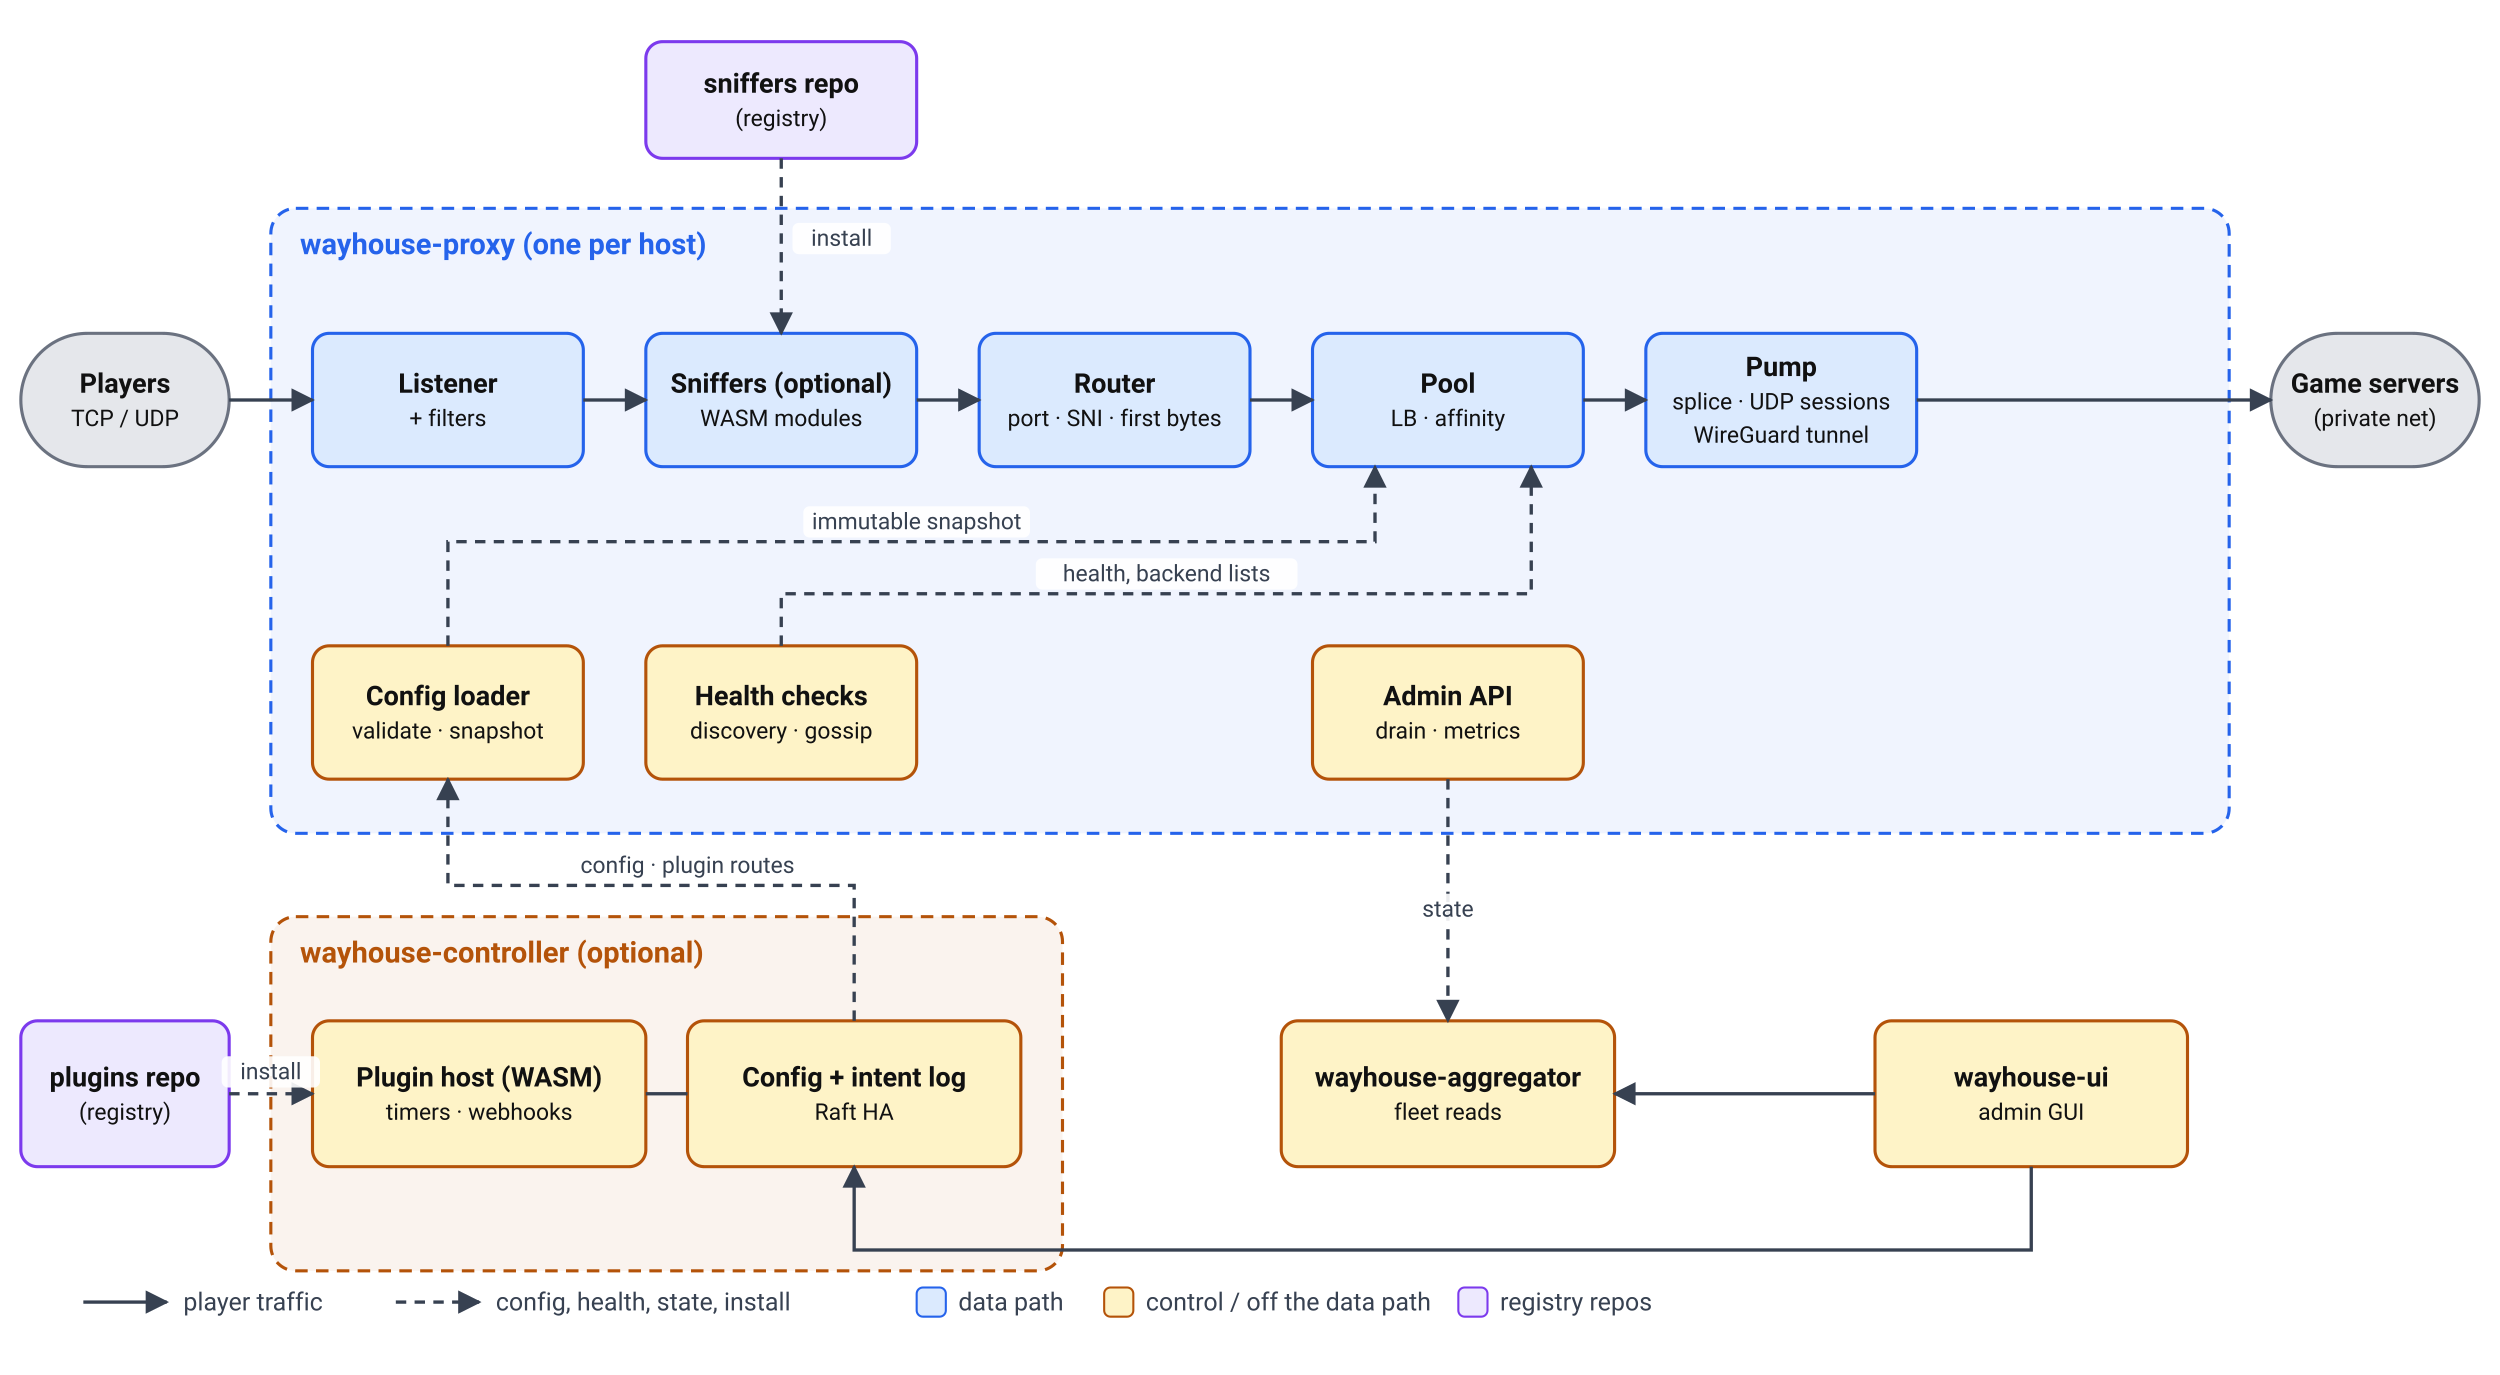
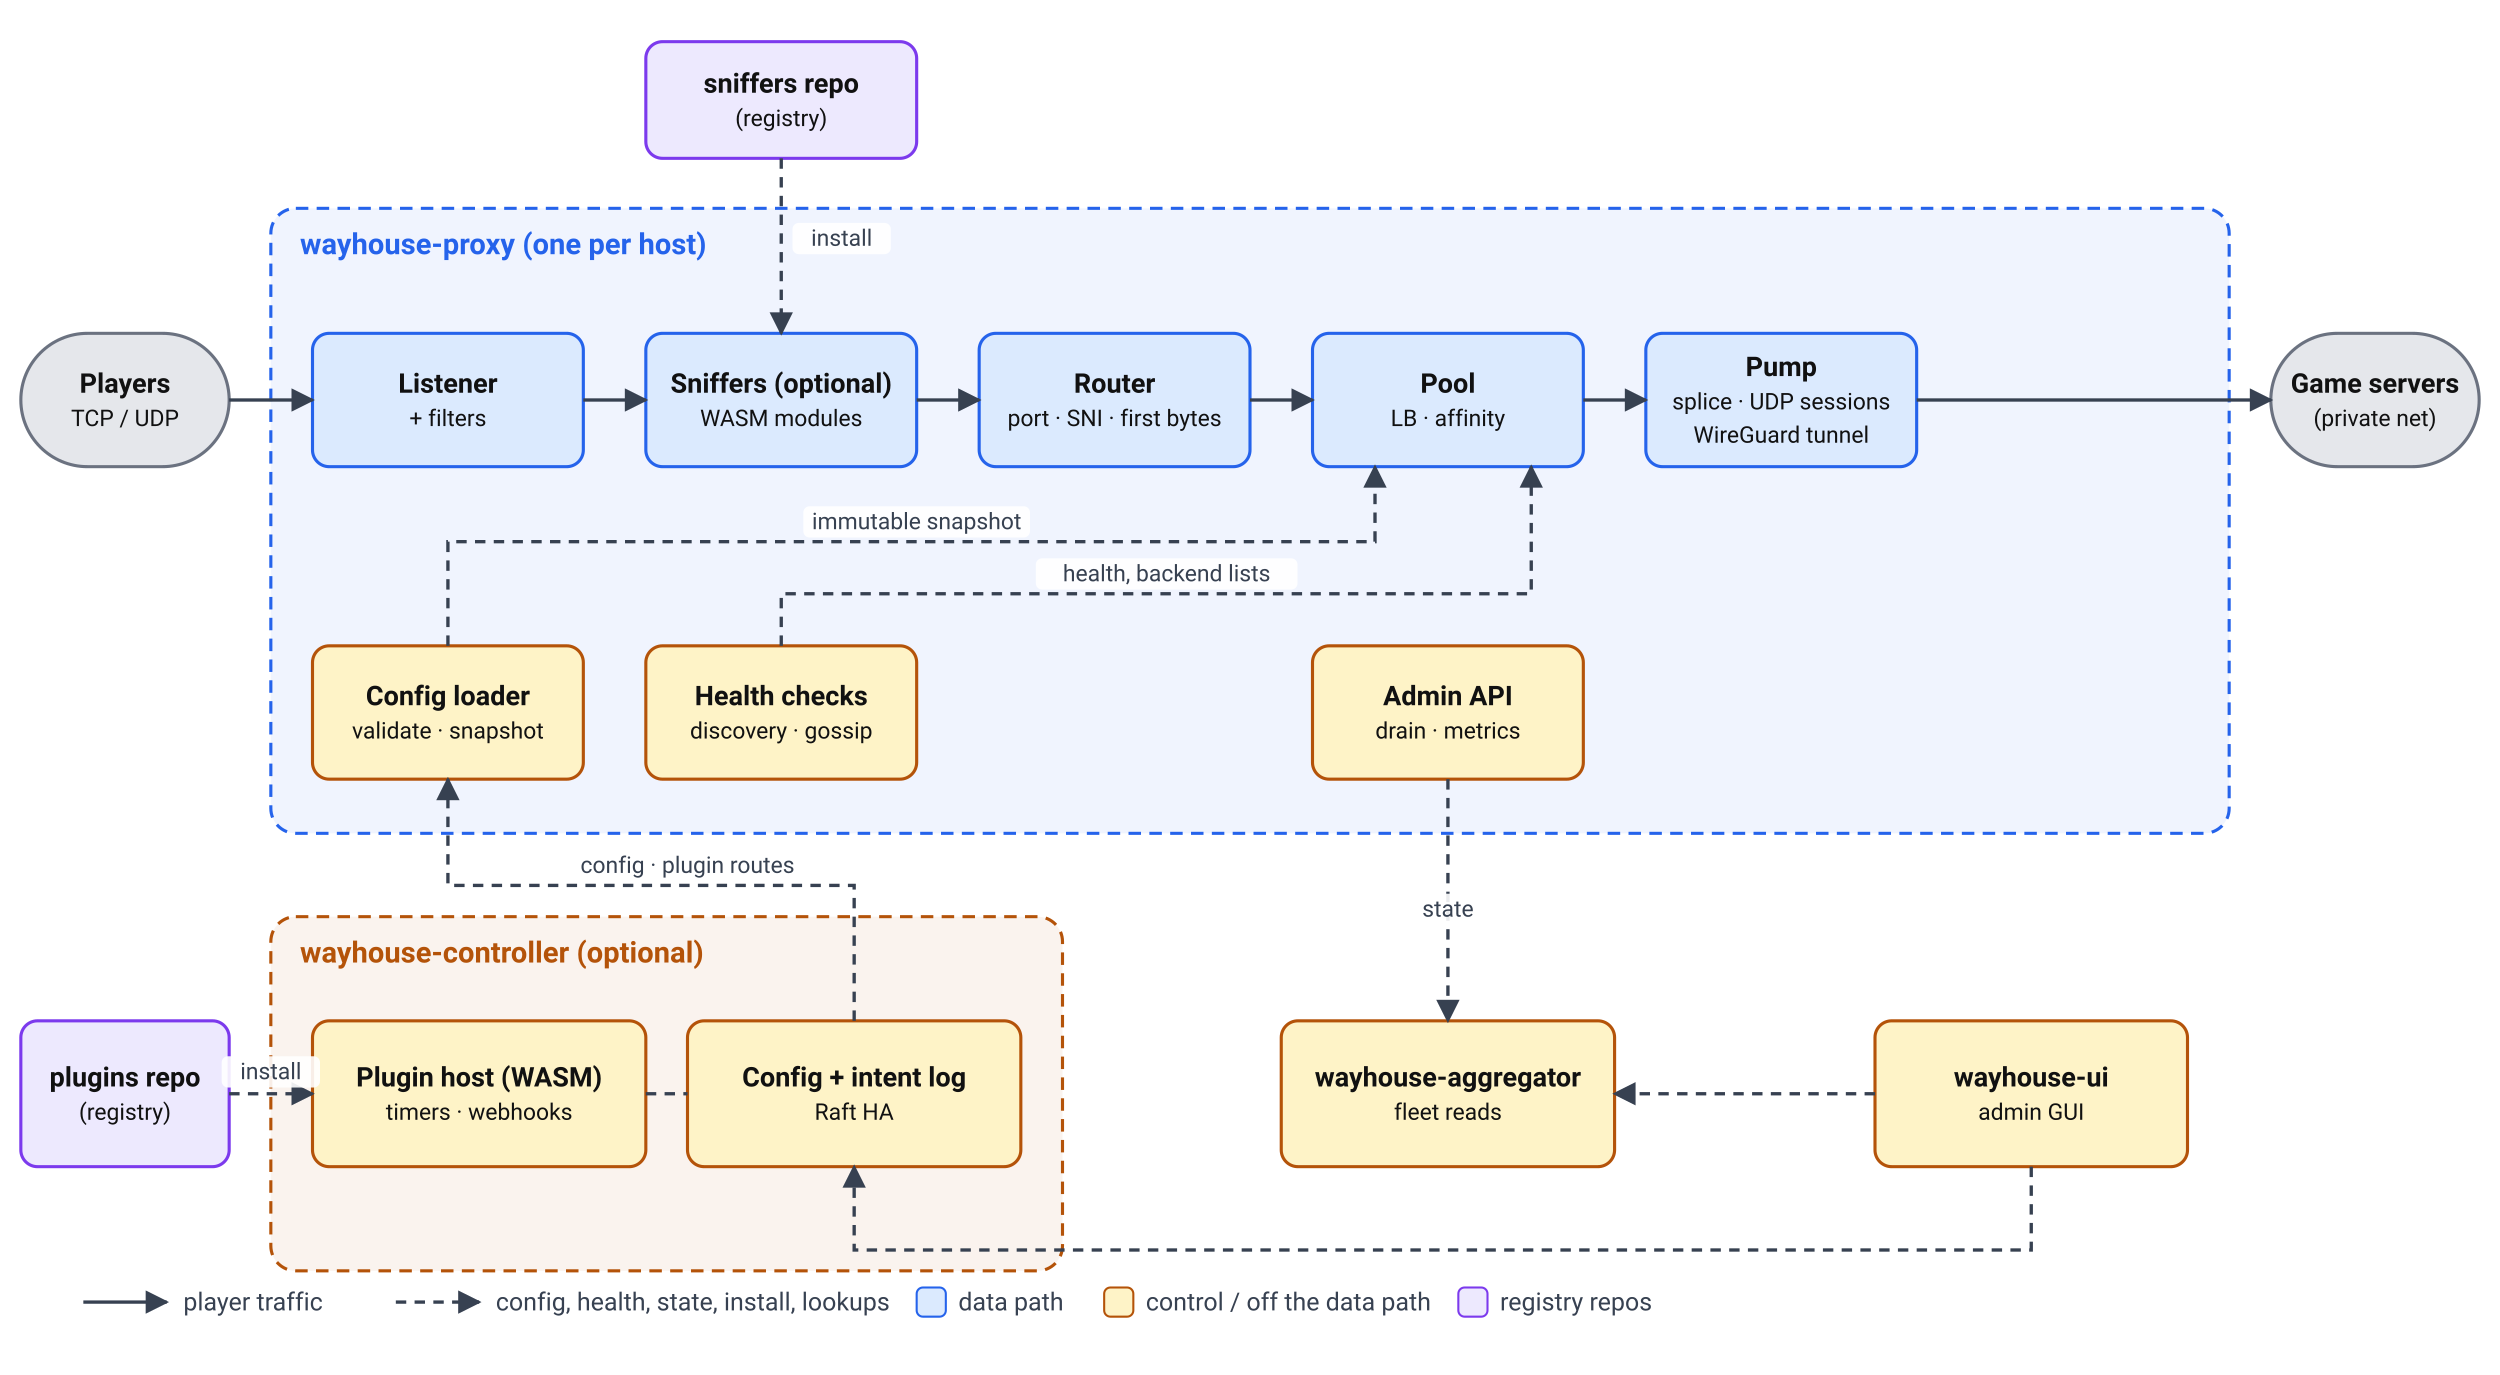
<svg xmlns="http://www.w3.org/2000/svg" viewBox="0 0 1200 660" width="1200" role="img" aria-labelledby="t d" font-family="system-ui,-apple-system,Segoe UI,Roboto,sans-serif">
  <defs>
    <marker id="a" viewBox="0 0 10 10" refX="9" refY="5" markerWidth="7" markerHeight="7" orient="auto-start-reverse">
      <path d="M0,0 L10,5 L0,10 z" fill="#374151" />
    </marker>
  </defs>
  <rect width="1200" height="660" fill="#fff" />
  <rect x="10" y="160" width="100" height="64" rx="32" fill="#e5e7eb" stroke="#6b7280" stroke-width="1.5" />
  <text x="60.0" y="188.5" text-anchor="middle" font-size="13" font-weight="700" fill="#111">Players</text>
  <text x="60.0" y="204.5" text-anchor="middle" font-size="11" font-weight="400" fill="#111">TCP / UDP</text>
  <rect x="1090" y="160" width="100" height="64" rx="32" fill="#e5e7eb" stroke="#6b7280" stroke-width="1.5" />
  <text x="1140.0" y="188.5" text-anchor="middle" font-size="13" font-weight="700" fill="#111">Game servers</text>
  <text x="1140.0" y="204.5" text-anchor="middle" font-size="11" font-weight="400" fill="#111">(private net)</text>
  <rect x="130" y="100" width="940" height="300" rx="12" fill="#2563eb" fill-opacity="0.07" stroke="#2563eb" stroke-width="1.5" stroke-dasharray="6 4" />
  <text x="144" y="122" font-size="14" font-weight="700" fill="#2563eb">wayhouse-proxy (one per host)</text>
  <rect x="150" y="160" width="130" height="64" rx="8" fill="#dbeafe" stroke="#2563eb" stroke-width="1.5" />
  <text x="215.0" y="188.5" text-anchor="middle" font-size="13" font-weight="700" fill="#111">Listener</text>
  <text x="215.0" y="204.5" text-anchor="middle" font-size="11" font-weight="400" fill="#111">+ filters</text>
  <rect x="310" y="160" width="130" height="64" rx="8" fill="#dbeafe" stroke="#2563eb" stroke-width="1.5" />
  <text x="375.0" y="188.5" text-anchor="middle" font-size="13" font-weight="700" fill="#111">Sniffers (optional)</text>
  <text x="375.0" y="204.5" text-anchor="middle" font-size="11" font-weight="400" fill="#111">WASM modules</text>
  <rect x="470" y="160" width="130" height="64" rx="8" fill="#dbeafe" stroke="#2563eb" stroke-width="1.5" />
  <text x="535.0" y="188.5" text-anchor="middle" font-size="13" font-weight="700" fill="#111">Router</text>
  <text x="535.0" y="204.5" text-anchor="middle" font-size="11" font-weight="400" fill="#111">port · SNI · first bytes</text>
  <rect x="630" y="160" width="130" height="64" rx="8" fill="#dbeafe" stroke="#2563eb" stroke-width="1.5" />
  <text x="695.0" y="188.5" text-anchor="middle" font-size="13" font-weight="700" fill="#111">Pool</text>
  <text x="695.0" y="204.5" text-anchor="middle" font-size="11" font-weight="400" fill="#111">LB · affinity</text>
  <rect x="790" y="160" width="130" height="64" rx="8" fill="#dbeafe" stroke="#2563eb" stroke-width="1.5" />
  <text x="855.0" y="180.5" text-anchor="middle" font-size="13" font-weight="700" fill="#111">Pump</text>
  <text x="855.0" y="196.5" text-anchor="middle" font-size="11" font-weight="400" fill="#111">splice · UDP sessions</text>
  <text x="855.0" y="212.5" text-anchor="middle" font-size="11" font-weight="400" fill="#111">WireGuard tunnel</text>
  <polyline points="110,192 150,192" fill="none" stroke="#374151" stroke-width="1.6" marker-end="url(#a)" />
  <polyline points="280,192 310,192" fill="none" stroke="#374151" stroke-width="1.6" marker-end="url(#a)" />
  <polyline points="440,192 470,192" fill="none" stroke="#374151" stroke-width="1.6" marker-end="url(#a)" />
  <polyline points="600,192 630,192" fill="none" stroke="#374151" stroke-width="1.6" marker-end="url(#a)" />
  <polyline points="760,192 790,192" fill="none" stroke="#374151" stroke-width="1.6" marker-end="url(#a)" />
  <polyline points="920,192 1090,192" fill="none" stroke="#374151" stroke-width="1.6" marker-end="url(#a)" />
  <rect x="150" y="310" width="130" height="64" rx="8" fill="#fef3c7" stroke="#b45309" stroke-width="1.5" />
  <text x="215.0" y="338.5" text-anchor="middle" font-size="13" font-weight="700" fill="#111">Config loader</text>
  <text x="215.0" y="354.5" text-anchor="middle" font-size="11" font-weight="400" fill="#111">validate · snapshot</text>
  <rect x="310" y="310" width="130" height="64" rx="8" fill="#fef3c7" stroke="#b45309" stroke-width="1.5" />
  <text x="375.0" y="338.5" text-anchor="middle" font-size="13" font-weight="700" fill="#111">Health checks</text>
  <text x="375.0" y="354.5" text-anchor="middle" font-size="11" font-weight="400" fill="#111">discovery · gossip</text>
  <polyline points="215,310 215,260 660,260 660,224" fill="none" stroke="#374151" stroke-width="1.6" stroke-dasharray="5 4" marker-end="url(#a)" />
  <rect x="385.6" y="243" width="108.8" height="15" rx="3" fill="#fff" fill-opacity="0.9" />
  <text x="440" y="254" text-anchor="middle" font-size="11" fill="#374151">immutable snapshot</text>
  <polyline points="375,310 375,285 735,285 735,224" fill="none" stroke="#374151" stroke-width="1.6" stroke-dasharray="5 4" marker-end="url(#a)" />
  <rect x="497.2" y="268" width="125.6" height="15" rx="3" fill="#fff" fill-opacity="0.9" />
  <text x="560" y="279" text-anchor="middle" font-size="11" fill="#374151">health, backend lists</text>
  <rect x="130" y="440" width="380" height="170" rx="12" fill="#b45309" fill-opacity="0.07" stroke="#b45309" stroke-width="1.5" stroke-dasharray="6 4" />
  <text x="144" y="462" font-size="14" font-weight="700" fill="#b45309">wayhouse-controller (optional)</text>
  <rect x="150" y="490" width="160" height="70" rx="8" fill="#fef3c7" stroke="#b45309" stroke-width="1.5" />
  <text x="230.0" y="521.5" text-anchor="middle" font-size="13" font-weight="700" fill="#111">Plugin host (WASM)</text>
  <text x="230.0" y="537.5" text-anchor="middle" font-size="11" font-weight="400" fill="#111">timers · webhooks</text>
  <rect x="330" y="490" width="160" height="70" rx="8" fill="#fef3c7" stroke="#b45309" stroke-width="1.5" />
  <text x="410.0" y="521.5" text-anchor="middle" font-size="13" font-weight="700" fill="#111">Config + intent log</text>
  <text x="410.0" y="537.5" text-anchor="middle" font-size="11" font-weight="400" fill="#111">Raft HA</text>
-   <polyline points="310,525 330,525" fill="none" stroke="#374151" stroke-width="1.6" />
+   <polyline points="310,525 330,525" fill="none" stroke="#374151" stroke-width="1.6" stroke-dasharray="5 4" />
  <polyline points="410,490 410,425 215,425 215,374" fill="none" stroke="#374151" stroke-width="1.6" stroke-dasharray="5 4" marker-end="url(#a)" />
  <rect x="264.4" y="408" width="131.2" height="15" rx="3" fill="#fff" fill-opacity="0.9" />
  <text x="330" y="419" text-anchor="middle" font-size="11" fill="#374151">config · plugin routes</text>
  <rect x="615" y="490" width="160" height="70" rx="8" fill="#fef3c7" stroke="#b45309" stroke-width="1.5" />
  <text x="695.0" y="521.5" text-anchor="middle" font-size="13" font-weight="700" fill="#111">wayhouse-aggregator</text>
  <text x="695.0" y="537.5" text-anchor="middle" font-size="11" font-weight="400" fill="#111">fleet reads</text>
  <rect x="630" y="310" width="130" height="64" rx="8" fill="#fef3c7" stroke="#b45309" stroke-width="1.5" />
  <text x="695.0" y="338.5" text-anchor="middle" font-size="13" font-weight="700" fill="#111">Admin API</text>
  <text x="695.0" y="354.5" text-anchor="middle" font-size="11" font-weight="400" fill="#111">drain · metrics</text>
  <polyline points="695,374 695,490" fill="none" stroke="#374151" stroke-width="1.6" stroke-dasharray="5 4" marker-end="url(#a)" />
  <rect x="677.0" y="429" width="36.0" height="15" rx="3" fill="#fff" fill-opacity="0.9" />
  <text x="695" y="440" text-anchor="middle" font-size="11" fill="#374151">state</text>
  <rect x="900" y="490" width="150" height="70" rx="8" fill="#fef3c7" stroke="#b45309" stroke-width="1.5" />
  <text x="975.0" y="521.5" text-anchor="middle" font-size="13" font-weight="700" fill="#111">wayhouse-ui</text>
  <text x="975.0" y="537.5" text-anchor="middle" font-size="11" font-weight="400" fill="#111">admin GUI</text>
-   <polyline points="900,525 775,525" fill="none" stroke="#374151" stroke-width="1.6" marker-end="url(#a)" />
-   <polyline points="975,560 975,600 410,600 410,560" fill="none" stroke="#374151" stroke-width="1.6" marker-end="url(#a)" />
+   <polyline points="900,525 775,525" fill="none" stroke="#374151" stroke-width="1.6" stroke-dasharray="5 4" marker-end="url(#a)" />
+   <polyline points="975,560 975,600 410,600 410,560" fill="none" stroke="#374151" stroke-width="1.6" stroke-dasharray="5 4" marker-end="url(#a)" />
  <rect x="10" y="490" width="100" height="70" rx="8" fill="#ede9fe" stroke="#7c3aed" stroke-width="1.5" />
  <text x="60.0" y="521.5" text-anchor="middle" font-size="13" font-weight="700" fill="#111">plugins repo</text>
  <text x="60.0" y="537.5" text-anchor="middle" font-size="11" font-weight="400" fill="#111">(registry)</text>
  <polyline points="110,525 150,525" fill="none" stroke="#374151" stroke-width="1.6" stroke-dasharray="5 4" marker-end="url(#a)" />
  <rect x="106.4" y="507" width="47.2" height="15" rx="3" fill="#fff" fill-opacity="0.9" />
  <text x="130" y="518" text-anchor="middle" font-size="11" fill="#374151">install</text>
  <rect x="310" y="20" width="130" height="56" rx="8" fill="#ede9fe" stroke="#7c3aed" stroke-width="1.5" />
  <text x="375.0" y="44.5" text-anchor="middle" font-size="13" font-weight="700" fill="#111">sniffers repo</text>
  <text x="375.0" y="60.5" text-anchor="middle" font-size="11" font-weight="400" fill="#111">(registry)</text>
  <polyline points="375,76 375,160" fill="none" stroke="#374151" stroke-width="1.6" stroke-dasharray="5 4" marker-end="url(#a)" />
  <rect x="380.4" y="107" width="47.2" height="15" rx="3" fill="#fff" fill-opacity="0.9" />
  <text x="404" y="118" text-anchor="middle" font-size="11" fill="#374151">install</text>
  <polyline points="40,625 80,625" fill="none" stroke="#374151" stroke-width="1.6" marker-end="url(#a)" />
  <text x="88" y="629" font-size="12" text-anchor="start" fill="#374151">player traffic</text>
  <polyline points="190,625 230,625" fill="none" stroke="#374151" stroke-width="1.6" stroke-dasharray="5 4" marker-end="url(#a)" />
-   <text x="238" y="629" font-size="12" text-anchor="start" fill="#374151">config, health, state, install</text>
+   <text x="238" y="629" font-size="12" text-anchor="start" fill="#374151">config, health, state, install, lookups</text>
  <rect x="440" y="618" width="14" height="14" rx="3" fill="#dbeafe" stroke="#2563eb" />
  <text x="460" y="629" font-size="12" text-anchor="start" fill="#374151">data path</text>
  <rect x="530" y="618" width="14" height="14" rx="3" fill="#fef3c7" stroke="#b45309" />
  <text x="550" y="629" font-size="12" text-anchor="start" fill="#374151">control / off the data path</text>
  <rect x="700" y="618" width="14" height="14" rx="3" fill="#ede9fe" stroke="#7c3aed" />
  <text x="720" y="629" font-size="12" text-anchor="start" fill="#374151">registry repos</text>
</svg>
